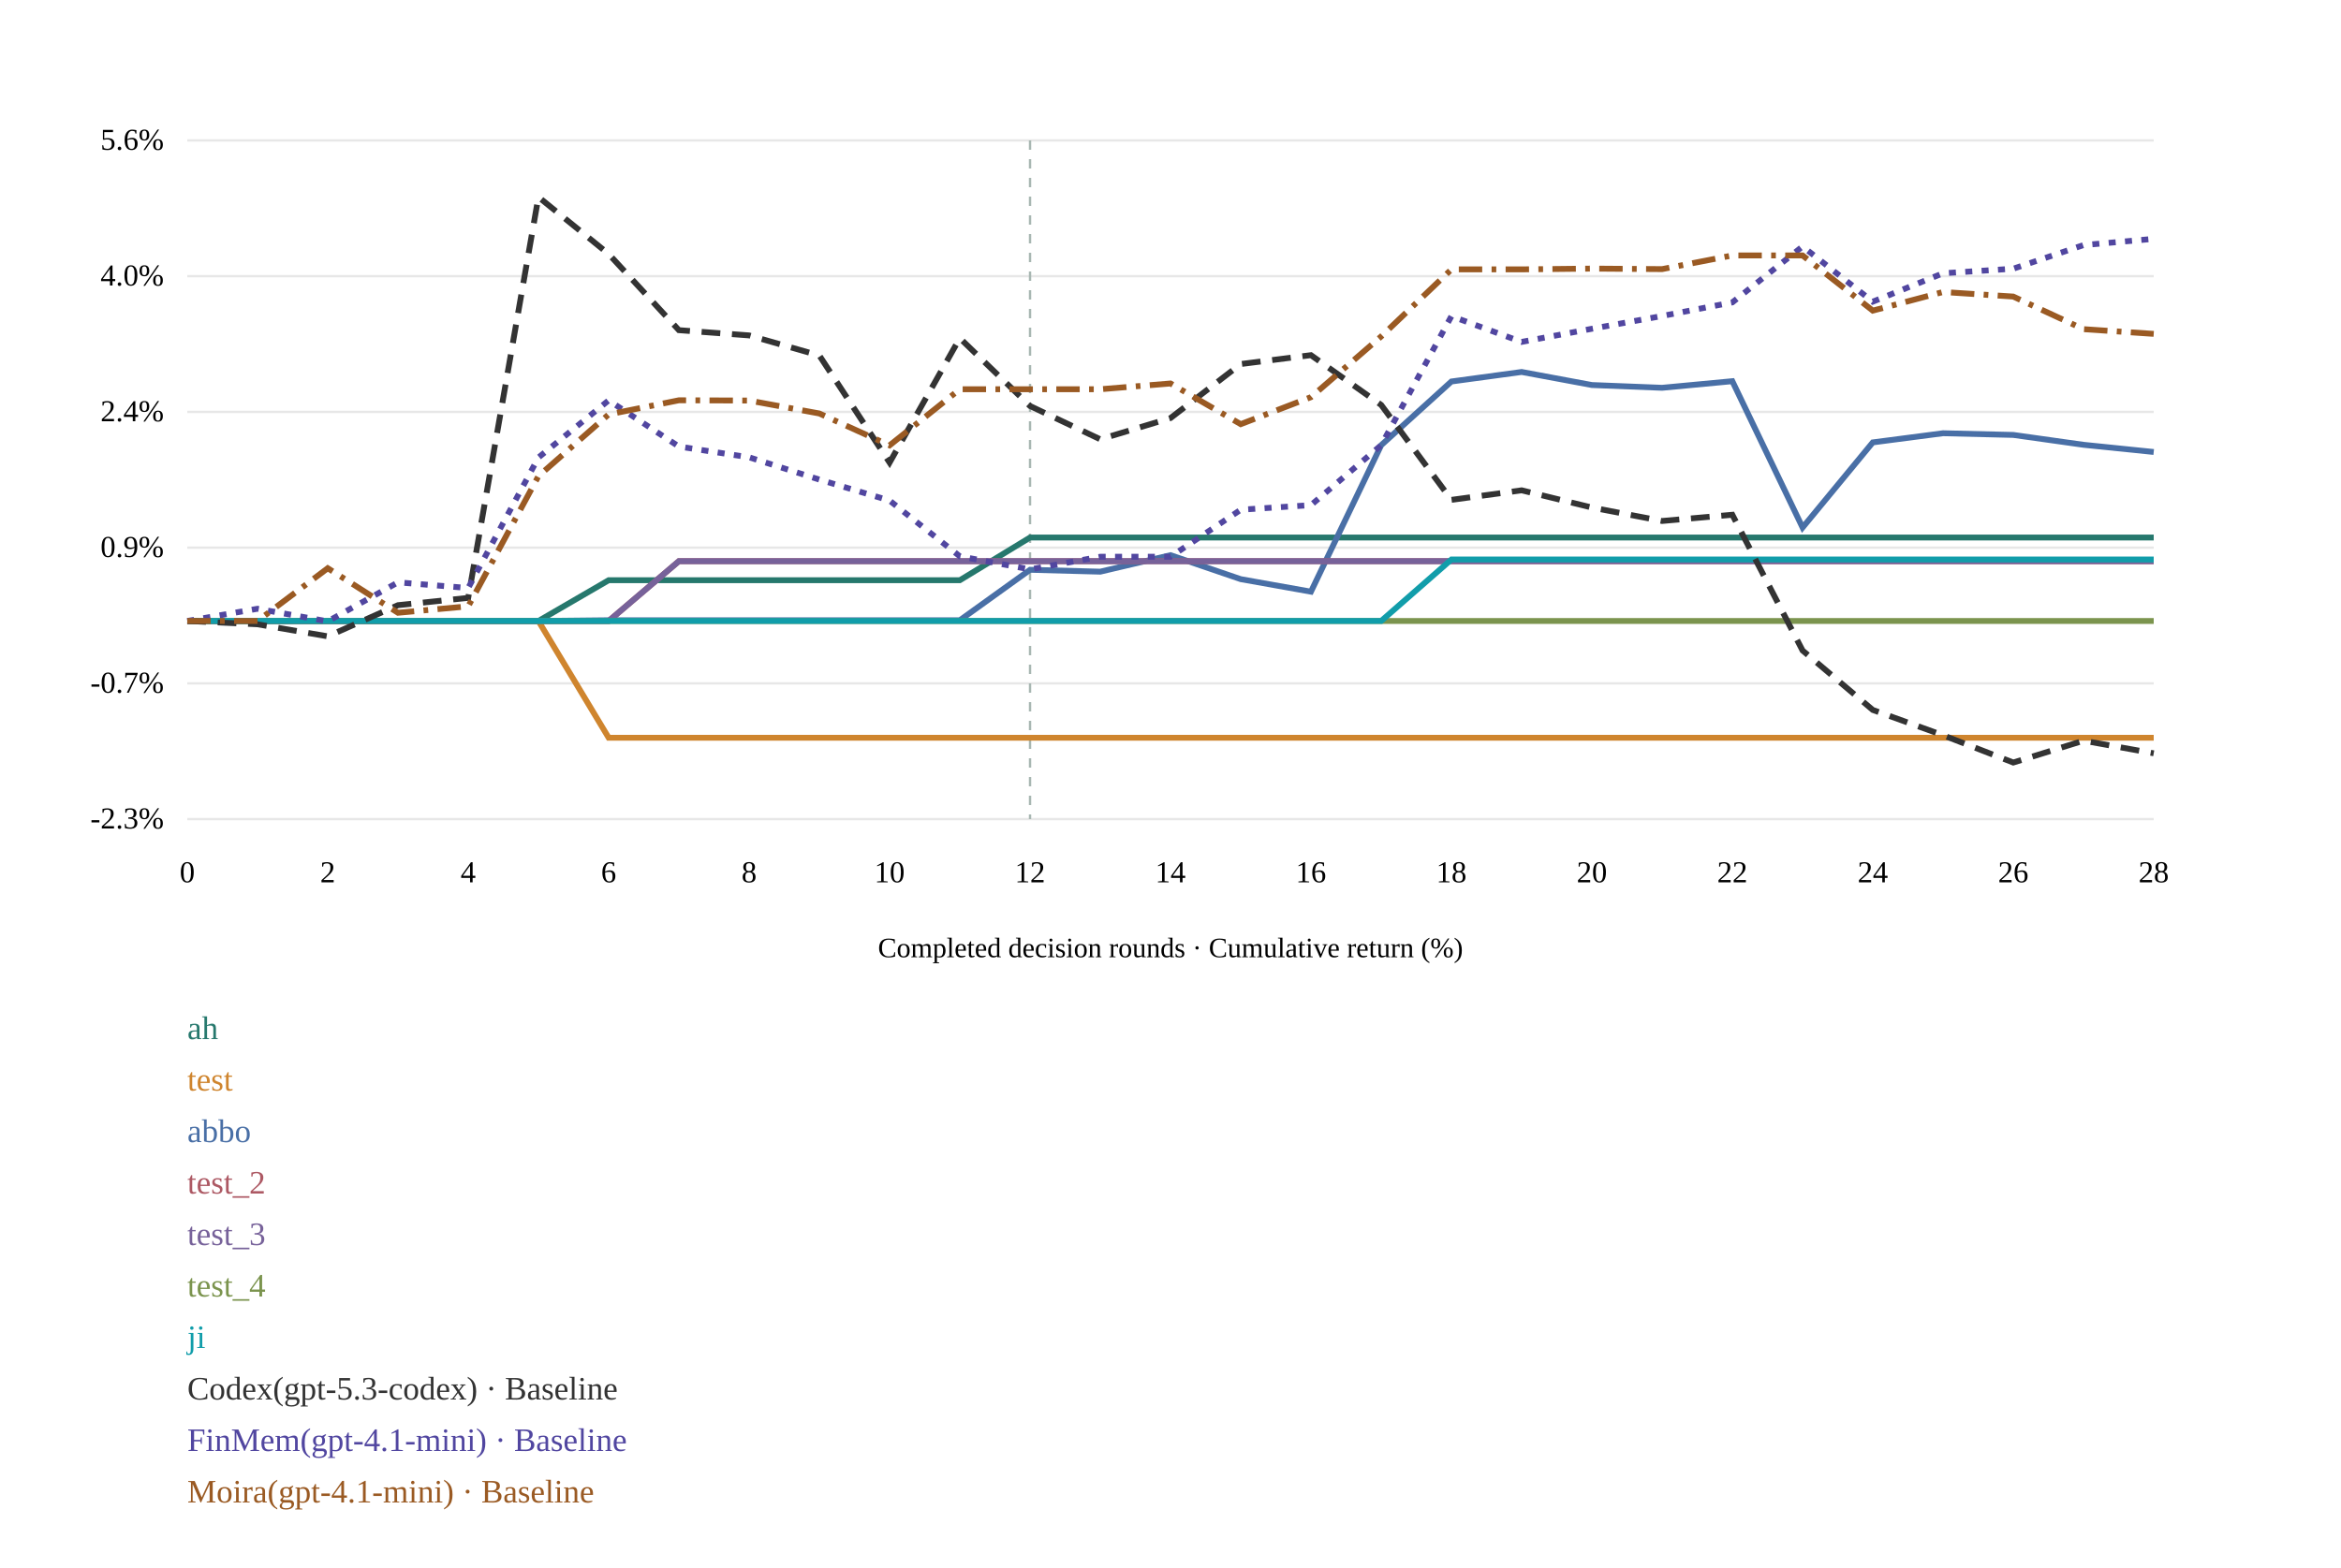
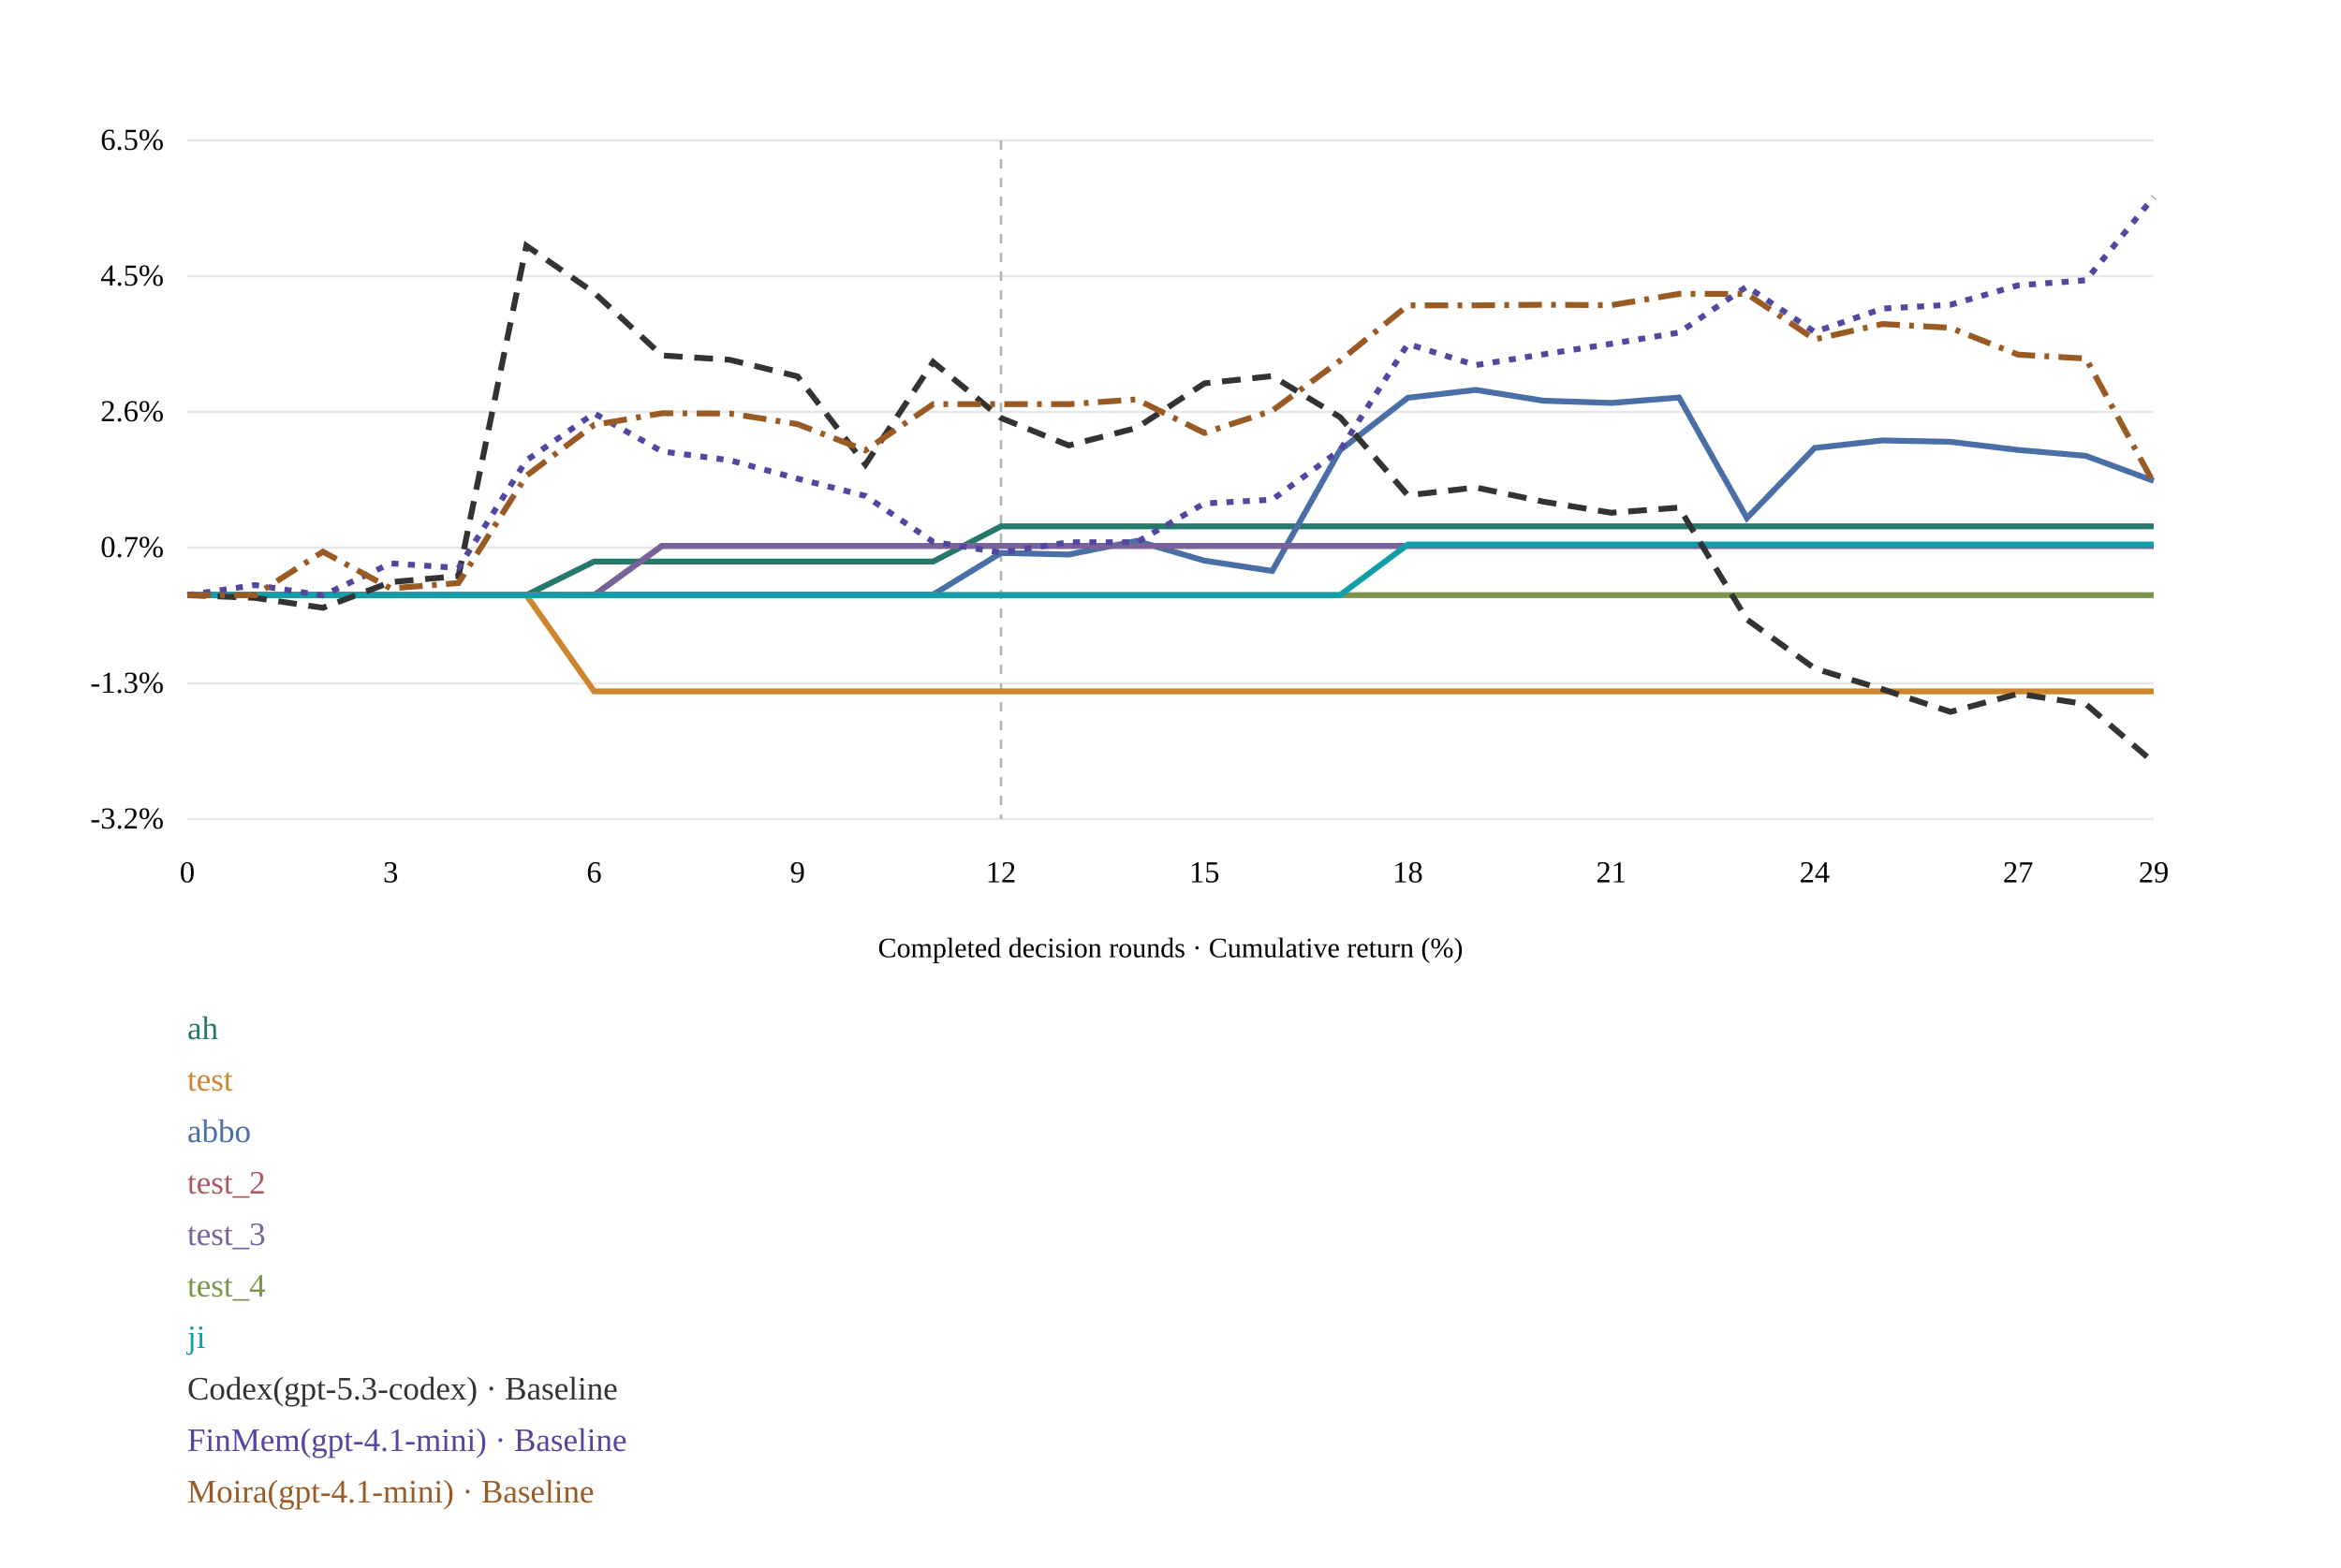
<svg xmlns="http://www.w3.org/2000/svg" viewBox="0 0 1000 670" role="img">
  <rect width="100%" height="100%" fill="white" />
  <path d="M80 350.0H920" stroke="#e7e7e7" />
-   <text x="70" y="354.0" text-anchor="end" font-size="13">-2.3%</text>
+   <text x="70" y="354.0" text-anchor="end" font-size="13">-3.2%</text>
  <path d="M80 292.0H920" stroke="#e7e7e7" />
-   <text x="70" y="296.0" text-anchor="end" font-size="13">-0.7%</text>
+   <text x="70" y="296.0" text-anchor="end" font-size="13">-1.3%</text>
  <path d="M80 234.0H920" stroke="#e7e7e7" />
-   <text x="70" y="238.0" text-anchor="end" font-size="13">0.9%</text>
-   <path d="M80 176.0H920" stroke="#e7e7e7" />
-   <text x="70" y="180.0" text-anchor="end" font-size="13">2.4%</text>
+   <text x="70" y="238.0" text-anchor="end" font-size="13">0.7%</text>
+   <path d="M80 176H920" stroke="#e7e7e7" />
+   <text x="70" y="180" text-anchor="end" font-size="13">2.6%</text>
  <path d="M80 118H920" stroke="#e7e7e7" />
-   <text x="70" y="122" text-anchor="end" font-size="13">4.0%</text>
+   <text x="70" y="122" text-anchor="end" font-size="13">4.5%</text>
  <path d="M80 60.0H920" stroke="#e7e7e7" />
-   <text x="70" y="64.0" text-anchor="end" font-size="13">5.6%</text>
-   <path d="M80 265.337H920" stroke="#aaa" />
+   <text x="70" y="64.0" text-anchor="end" font-size="13">6.5%</text>
+   <path d="M80 254.299H920" stroke="#aaa" />
  <text x="80.0" y="377" text-anchor="middle" font-size="13">0</text>
-   <text x="140.0" y="377" text-anchor="middle" font-size="13">2</text>
-   <text x="200.0" y="377" text-anchor="middle" font-size="13">4</text>
-   <text x="260.0" y="377" text-anchor="middle" font-size="13">6</text>
-   <text x="320.0" y="377" text-anchor="middle" font-size="13">8</text>
-   <text x="380.0" y="377" text-anchor="middle" font-size="13">10</text>
-   <text x="440.0" y="377" text-anchor="middle" font-size="13">12</text>
-   <text x="500.0" y="377" text-anchor="middle" font-size="13">14</text>
-   <text x="560.0" y="377" text-anchor="middle" font-size="13">16</text>
-   <text x="620.0" y="377" text-anchor="middle" font-size="13">18</text>
-   <text x="680.0" y="377" text-anchor="middle" font-size="13">20</text>
-   <text x="740.0" y="377" text-anchor="middle" font-size="13">22</text>
-   <text x="800.0" y="377" text-anchor="middle" font-size="13">24</text>
-   <text x="860.0" y="377" text-anchor="middle" font-size="13">26</text>
-   <text x="920.0" y="377" text-anchor="middle" font-size="13">28</text>
-   <path d="M440.0 60V350" stroke="#a8b7b2" stroke-dasharray="4 4" />
+   <text x="166.897" y="377" text-anchor="middle" font-size="13">3</text>
+   <text x="253.793" y="377" text-anchor="middle" font-size="13">6</text>
+   <text x="340.69" y="377" text-anchor="middle" font-size="13">9</text>
+   <text x="427.586" y="377" text-anchor="middle" font-size="13">12</text>
+   <text x="514.483" y="377" text-anchor="middle" font-size="13">15</text>
+   <text x="601.379" y="377" text-anchor="middle" font-size="13">18</text>
+   <text x="688.276" y="377" text-anchor="middle" font-size="13">21</text>
+   <text x="775.172" y="377" text-anchor="middle" font-size="13">24</text>
+   <text x="862.069" y="377" text-anchor="middle" font-size="13">27</text>
+   <text x="920.0" y="377" text-anchor="middle" font-size="13">29</text>
+   <path d="M427.586 60V350" stroke="#a8b7b2" stroke-dasharray="4 4" />
  <text x="500" y="409" text-anchor="middle">Completed decision rounds · Cumulative return (%)</text>
-   <polyline points="80.00,265.34 110.00,265.34 140.00,265.34 170.00,265.34 200.00,265.34 230.00,265.34 260.00,247.93 290.00,247.93 320.00,247.93 350.00,247.93 380.00,247.93 410.00,247.93 440.00,229.68 470.00,229.68 500.00,229.68 530.00,229.68 560.00,229.68 590.00,229.68 620.00,229.68 650.00,229.68 680.00,229.68 710.00,229.68 740.00,229.68 770.00,229.68 800.00,229.68 830.00,229.68 860.00,229.68 890.00,229.68 920.00,229.68" fill="none" stroke="#26786d" stroke-width="2.5" stroke-dasharray="none" />
+   <polyline points="80.00,254.30 108.97,254.30 137.93,254.30 166.90,254.30 195.86,254.30 224.83,254.30 253.79,239.95 282.76,239.95 311.72,239.95 340.69,239.95 369.66,239.95 398.62,239.95 427.59,224.91 456.55,224.91 485.52,224.91 514.48,224.91 543.45,224.91 572.41,224.91 601.38,224.91 630.34,224.91 659.31,224.91 688.28,224.91 717.24,224.91 746.21,224.91 775.17,224.91 804.14,224.91 833.10,224.91 862.07,224.91 891.03,224.91 920.00,224.91" fill="none" stroke="#26786d" stroke-width="2.5" stroke-dasharray="none" />
  <text x="80" y="444" fill="#26786d" font-size="14">ah</text>
-   <polyline points="80.00,265.34 110.00,265.34 140.00,265.34 170.00,265.34 200.00,265.34 230.00,265.34 260.00,315.24 290.00,315.24 320.00,315.24 350.00,315.24 380.00,315.24 410.00,315.24 440.00,315.24 470.00,315.24 500.00,315.24 530.00,315.24 560.00,315.24 590.00,315.24 620.00,315.24 650.00,315.24 680.00,315.24 710.00,315.24 740.00,315.24 770.00,315.24 800.00,315.24 830.00,315.24 860.00,315.24 890.00,315.24 920.00,315.24" fill="none" stroke="#cf852e" stroke-width="2.5" stroke-dasharray="none" />
+   <polyline points="80.00,254.30 108.97,254.30 137.93,254.30 166.90,254.30 195.86,254.30 224.83,254.30 253.79,295.42 282.76,295.42 311.72,295.42 340.69,295.42 369.66,295.42 398.62,295.42 427.59,295.42 456.55,295.42 485.52,295.42 514.48,295.42 543.45,295.42 572.41,295.42 601.38,295.42 630.34,295.42 659.31,295.42 688.28,295.42 717.24,295.42 746.21,295.42 775.17,295.42 804.14,295.42 833.10,295.42 862.07,295.42 891.03,295.42 920.00,295.42" fill="none" stroke="#cf852e" stroke-width="2.5" stroke-dasharray="none" />
  <text x="80" y="466" fill="#cf852e" font-size="14">test</text>
-   <polyline points="80.00,265.34 110.00,265.34 140.00,265.34 170.00,265.34 200.00,265.34 230.00,265.34 260.00,265.03 290.00,265.03 320.00,265.03 350.00,265.03 380.00,265.03 410.00,265.03 440.00,243.47 470.00,244.27 500.00,237.22 530.00,247.47 560.00,252.82 590.00,190.22 620.00,163.01 650.00,158.94 680.00,164.52 710.00,165.70 740.00,162.88 770.00,225.42 800.00,189.03 830.00,185.12 860.00,185.84 890.00,190.06 920.00,193.13" fill="none" stroke="#496fa6" stroke-width="2.5" stroke-dasharray="none" />
+   <polyline points="80.00,254.30 108.97,254.30 137.93,254.30 166.90,254.30 195.86,254.30 224.83,254.30 253.79,254.05 282.76,254.05 311.72,254.05 340.69,254.05 369.66,254.05 398.62,254.05 427.59,236.28 456.55,236.94 485.52,231.13 514.48,239.57 543.45,243.98 572.41,192.39 601.38,169.97 630.34,166.61 659.31,171.22 688.28,172.18 717.24,169.86 746.21,221.40 775.17,191.41 804.14,188.19 833.10,188.78 862.07,192.26 891.03,194.79 920.00,205.49" fill="none" stroke="#496fa6" stroke-width="2.5" stroke-dasharray="none" />
  <text x="80" y="488" fill="#496fa6" font-size="14">abbo</text>
-   <polyline points="80.00,265.34 110.00,265.34 140.00,265.34 170.00,265.34 200.00,265.34 230.00,265.34 260.00,265.34 290.00,239.79 320.00,239.79 350.00,239.79 380.00,239.79 410.00,239.79 440.00,239.79 470.00,239.79 500.00,239.79 530.00,239.79 560.00,239.79 590.00,239.79 620.00,239.79 650.00,239.79 680.00,239.79 710.00,239.79 740.00,239.79 770.00,239.79 800.00,239.79 830.00,239.79 860.00,239.79 890.00,239.79 920.00,239.79" fill="none" stroke="#ad5964" stroke-width="2.5" stroke-dasharray="none" />
+   <polyline points="80.00,254.30 108.97,254.30 137.93,254.30 166.90,254.30 195.86,254.30 224.83,254.30 253.79,254.30 282.76,233.25 311.72,233.25 340.69,233.25 369.66,233.25 398.62,233.25 427.59,233.25 456.55,233.25 485.52,233.25 514.48,233.25 543.45,233.25 572.41,233.25 601.38,233.25 630.34,233.25 659.31,233.25 688.28,233.25 717.24,233.25 746.21,233.25 775.17,233.25 804.14,233.25 833.10,233.25 862.07,233.25 891.03,233.25 920.00,233.25" fill="none" stroke="#ad5964" stroke-width="2.5" stroke-dasharray="none" />
  <text x="80" y="510" fill="#ad5964" font-size="14">test_2</text>
-   <polyline points="80.00,265.34 110.00,265.34 140.00,265.34 170.00,265.34 200.00,265.34 230.00,265.34 260.00,265.34 290.00,239.79 320.00,239.79 350.00,239.79 380.00,239.79 410.00,239.79 440.00,239.79 470.00,239.79 500.00,239.79 530.00,239.79 560.00,239.79 590.00,239.79 620.00,239.79 650.00,239.79 680.00,239.79 710.00,239.79 740.00,239.79 770.00,239.79 800.00,239.79 830.00,239.79 860.00,239.79 890.00,239.79 920.00,239.79" fill="none" stroke="#77629a" stroke-width="2.5" stroke-dasharray="none" />
+   <polyline points="80.00,254.30 108.97,254.30 137.93,254.30 166.90,254.30 195.86,254.30 224.83,254.30 253.79,254.30 282.76,233.25 311.72,233.25 340.69,233.25 369.66,233.25 398.62,233.25 427.59,233.25 456.55,233.25 485.52,233.25 514.48,233.25 543.45,233.25 572.41,233.25 601.38,233.25 630.34,233.25 659.31,233.25 688.28,233.25 717.24,233.25 746.21,233.25 775.17,233.25 804.14,233.25 833.10,233.25 862.07,233.25 891.03,233.25 920.00,233.25" fill="none" stroke="#77629a" stroke-width="2.5" stroke-dasharray="none" />
  <text x="80" y="532" fill="#77629a" font-size="14">test_3</text>
-   <polyline points="80.00,265.34 110.00,265.34 140.00,265.34 170.00,265.34 200.00,265.34 230.00,265.34 260.00,265.34 290.00,265.34 320.00,265.34 350.00,265.34 380.00,265.34 410.00,265.34 440.00,265.34 470.00,265.34 500.00,265.34 530.00,265.34 560.00,265.34 590.00,265.34 620.00,265.34 650.00,265.34 680.00,265.34 710.00,265.34 740.00,265.34 770.00,265.34 800.00,265.34 830.00,265.34 860.00,265.34 890.00,265.34 920.00,265.34" fill="none" stroke="#7b944e" stroke-width="2.5" stroke-dasharray="none" />
+   <polyline points="80.00,254.30 108.97,254.30 137.93,254.30 166.90,254.30 195.86,254.30 224.83,254.30 253.79,254.30 282.76,254.30 311.72,254.30 340.69,254.30 369.66,254.30 398.62,254.30 427.59,254.30 456.55,254.30 485.52,254.30 514.48,254.30 543.45,254.30 572.41,254.30 601.38,254.30 630.34,254.30 659.31,254.30 688.28,254.30 717.24,254.30 746.21,254.30 775.17,254.30 804.14,254.30 833.10,254.30 862.07,254.30 891.03,254.30 920.00,254.30" fill="none" stroke="#7b944e" stroke-width="2.5" stroke-dasharray="none" />
  <text x="80" y="554" fill="#7b944e" font-size="14">test_4</text>
-   <polyline points="80.00,265.34 110.00,265.34 140.00,265.34 170.00,265.34 200.00,265.34 230.00,265.34 260.00,265.34 290.00,265.34 320.00,265.34 350.00,265.34 380.00,265.34 410.00,265.34 440.00,265.34 470.00,265.34 500.00,265.34 530.00,265.34 560.00,265.34 590.00,265.34 620.00,239.07 650.00,239.07 680.00,239.07 710.00,239.07 740.00,239.07 770.00,239.07 800.00,239.07 830.00,239.07 860.00,239.07 890.00,239.07 920.00,239.07" fill="none" stroke="#119daa" stroke-width="2.5" stroke-dasharray="none" />
+   <polyline points="80.00,254.30 108.97,254.30 137.93,254.30 166.90,254.30 195.86,254.30 224.83,254.30 253.79,254.30 282.76,254.30 311.72,254.30 340.69,254.30 369.66,254.30 398.62,254.30 427.59,254.30 456.55,254.30 485.52,254.30 514.48,254.30 543.45,254.30 572.41,254.30 601.38,232.65 630.34,232.65 659.31,232.65 688.28,232.65 717.24,232.65 746.21,232.65 775.17,232.65 804.14,232.65 833.10,232.65 862.07,232.65 891.03,232.65 920.00,232.65" fill="none" stroke="#119daa" stroke-width="2.5" stroke-dasharray="none" />
  <text x="80" y="576" fill="#119daa" font-size="14">ji</text>
-   <polyline points="80.00,265.34 110.00,266.75 140.00,271.90 170.00,258.59 200.00,255.47 230.00,84.17 260.00,108.53 290.00,141.08 320.00,143.32 350.00,151.91 380.00,197.66 410.00,144.48 440.00,173.48 470.00,187.71 500.00,178.64 530.00,155.55 560.00,151.76 590.00,173.02 620.00,213.59 650.00,209.51 680.00,216.87 710.00,222.61 740.00,219.96 770.00,277.96 800.00,303.36 830.00,314.16 860.00,325.83 890.00,316.49 920.00,321.88" fill="none" stroke="#333" stroke-width="2.5" stroke-dasharray="8 5" />
+   <polyline points="80.00,254.30 108.97,255.46 137.93,259.71 166.90,248.74 195.86,246.16 224.83,104.99 253.79,125.07 282.76,151.89 311.72,153.74 340.69,160.82 369.66,198.52 398.62,154.70 427.59,178.60 456.55,190.32 485.52,182.85 514.48,163.82 543.45,160.70 572.41,178.22 601.38,211.65 630.34,208.29 659.31,214.36 688.28,219.09 717.24,216.90 746.21,264.70 775.17,285.64 804.14,294.53 833.10,304.16 862.07,296.45 891.03,300.90 920.00,325.83" fill="none" stroke="#333" stroke-width="2.5" stroke-dasharray="8 5" />
  <text x="80" y="598" fill="#333" font-size="14">Codex(gpt-5.3-codex) · Baseline</text>
-   <polyline points="80.00,265.34 110.00,260.12 140.00,265.50 170.00,248.84 200.00,251.25 230.00,195.50 260.00,171.07 290.00,190.81 320.00,195.40 350.00,204.92 380.00,213.88 410.00,237.71 440.00,243.28 470.00,237.90 500.00,237.90 530.00,217.80 560.00,215.84 590.00,190.22 620.00,135.10 650.00,146.09 680.00,140.48 710.00,135.02 740.00,129.21 770.00,105.30 800.00,128.90 830.00,116.77 860.00,114.82 890.00,104.73 920.00,102.06" fill="none" stroke="#5146a0" stroke-width="2.5" stroke-dasharray="3 4" />
+   <polyline points="80.00,254.30 108.97,250.00 137.93,254.43 166.90,240.71 195.86,242.69 224.83,196.74 253.79,176.61 282.76,192.88 311.72,196.66 340.69,204.51 369.66,211.89 398.62,231.53 427.59,236.12 456.55,231.69 485.52,231.69 514.48,215.12 543.45,213.51 572.41,192.39 601.38,146.96 630.34,156.02 659.31,151.40 688.28,146.90 717.24,142.11 746.21,122.41 775.17,141.86 804.14,131.86 833.10,130.25 862.07,121.93 891.03,119.74 920.00,84.17" fill="none" stroke="#5146a0" stroke-width="2.5" stroke-dasharray="3 4" />
  <text x="80" y="620" fill="#5146a0" font-size="14">FinMem(gpt-4.1-mini) · Baseline</text>
-   <polyline points="80.00,265.34 110.00,265.34 140.00,242.80 170.00,261.83 200.00,259.08 230.00,203.45 260.00,177.08 290.00,171.04 320.00,171.15 350.00,176.68 380.00,190.30 410.00,166.32 440.00,166.32 470.00,166.32 500.00,163.86 530.00,181.24 560.00,169.70 590.00,143.76 620.00,115.10 650.00,115.10 680.00,114.77 710.00,114.99 740.00,109.15 770.00,109.15 800.00,132.73 830.00,124.77 860.00,126.72 890.00,140.65 920.00,142.66" fill="none" stroke="#9a5a23" stroke-width="2.5" stroke-dasharray="10 4 2 4" />
+   <polyline points="80.00,254.30 108.97,254.30 137.93,235.73 166.90,251.41 195.86,249.14 224.83,203.29 253.79,181.56 282.76,176.59 311.72,176.67 340.69,181.23 369.66,192.46 398.62,172.70 427.59,172.70 456.55,172.70 485.52,170.67 514.48,184.99 543.45,175.49 572.41,154.11 601.38,130.48 630.34,130.48 659.31,130.21 688.28,130.40 717.24,125.58 746.21,125.58 775.17,145.01 804.14,138.45 833.10,140.06 862.07,151.54 891.03,153.20 920.00,206.36" fill="none" stroke="#9a5a23" stroke-width="2.5" stroke-dasharray="10 4 2 4" />
  <text x="80" y="642" fill="#9a5a23" font-size="14">Moira(gpt-4.1-mini) · Baseline</text>
</svg>
